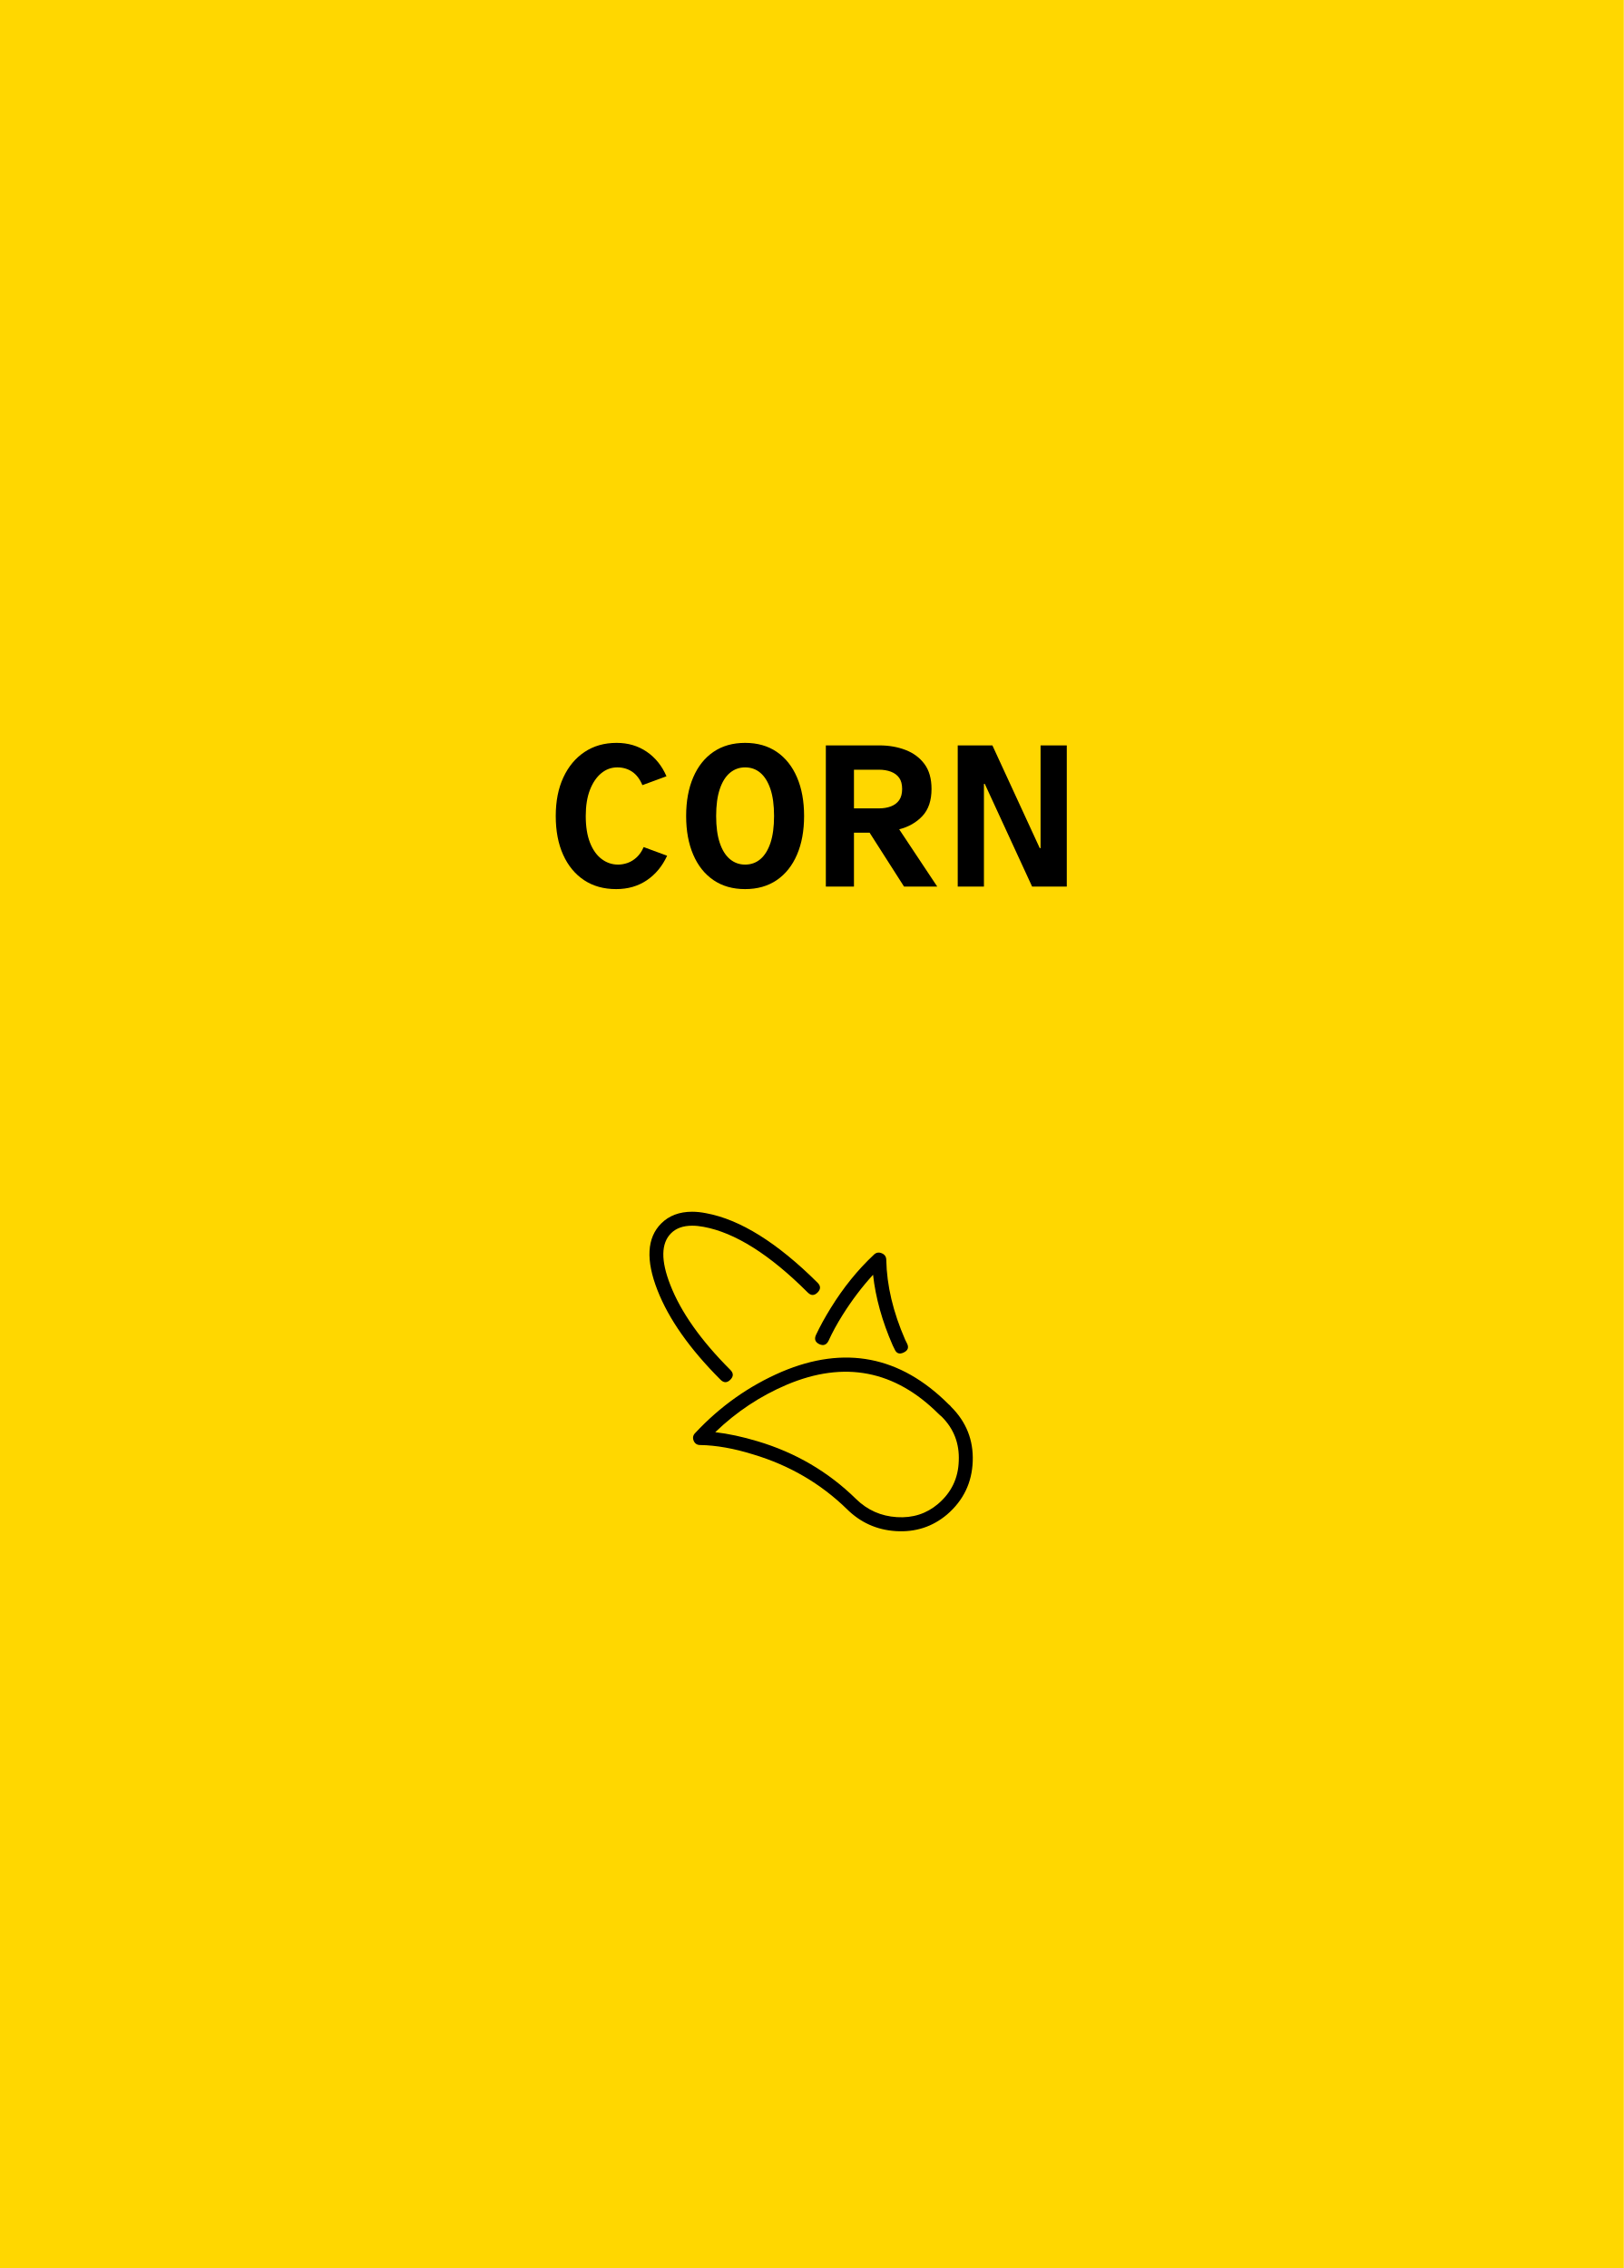
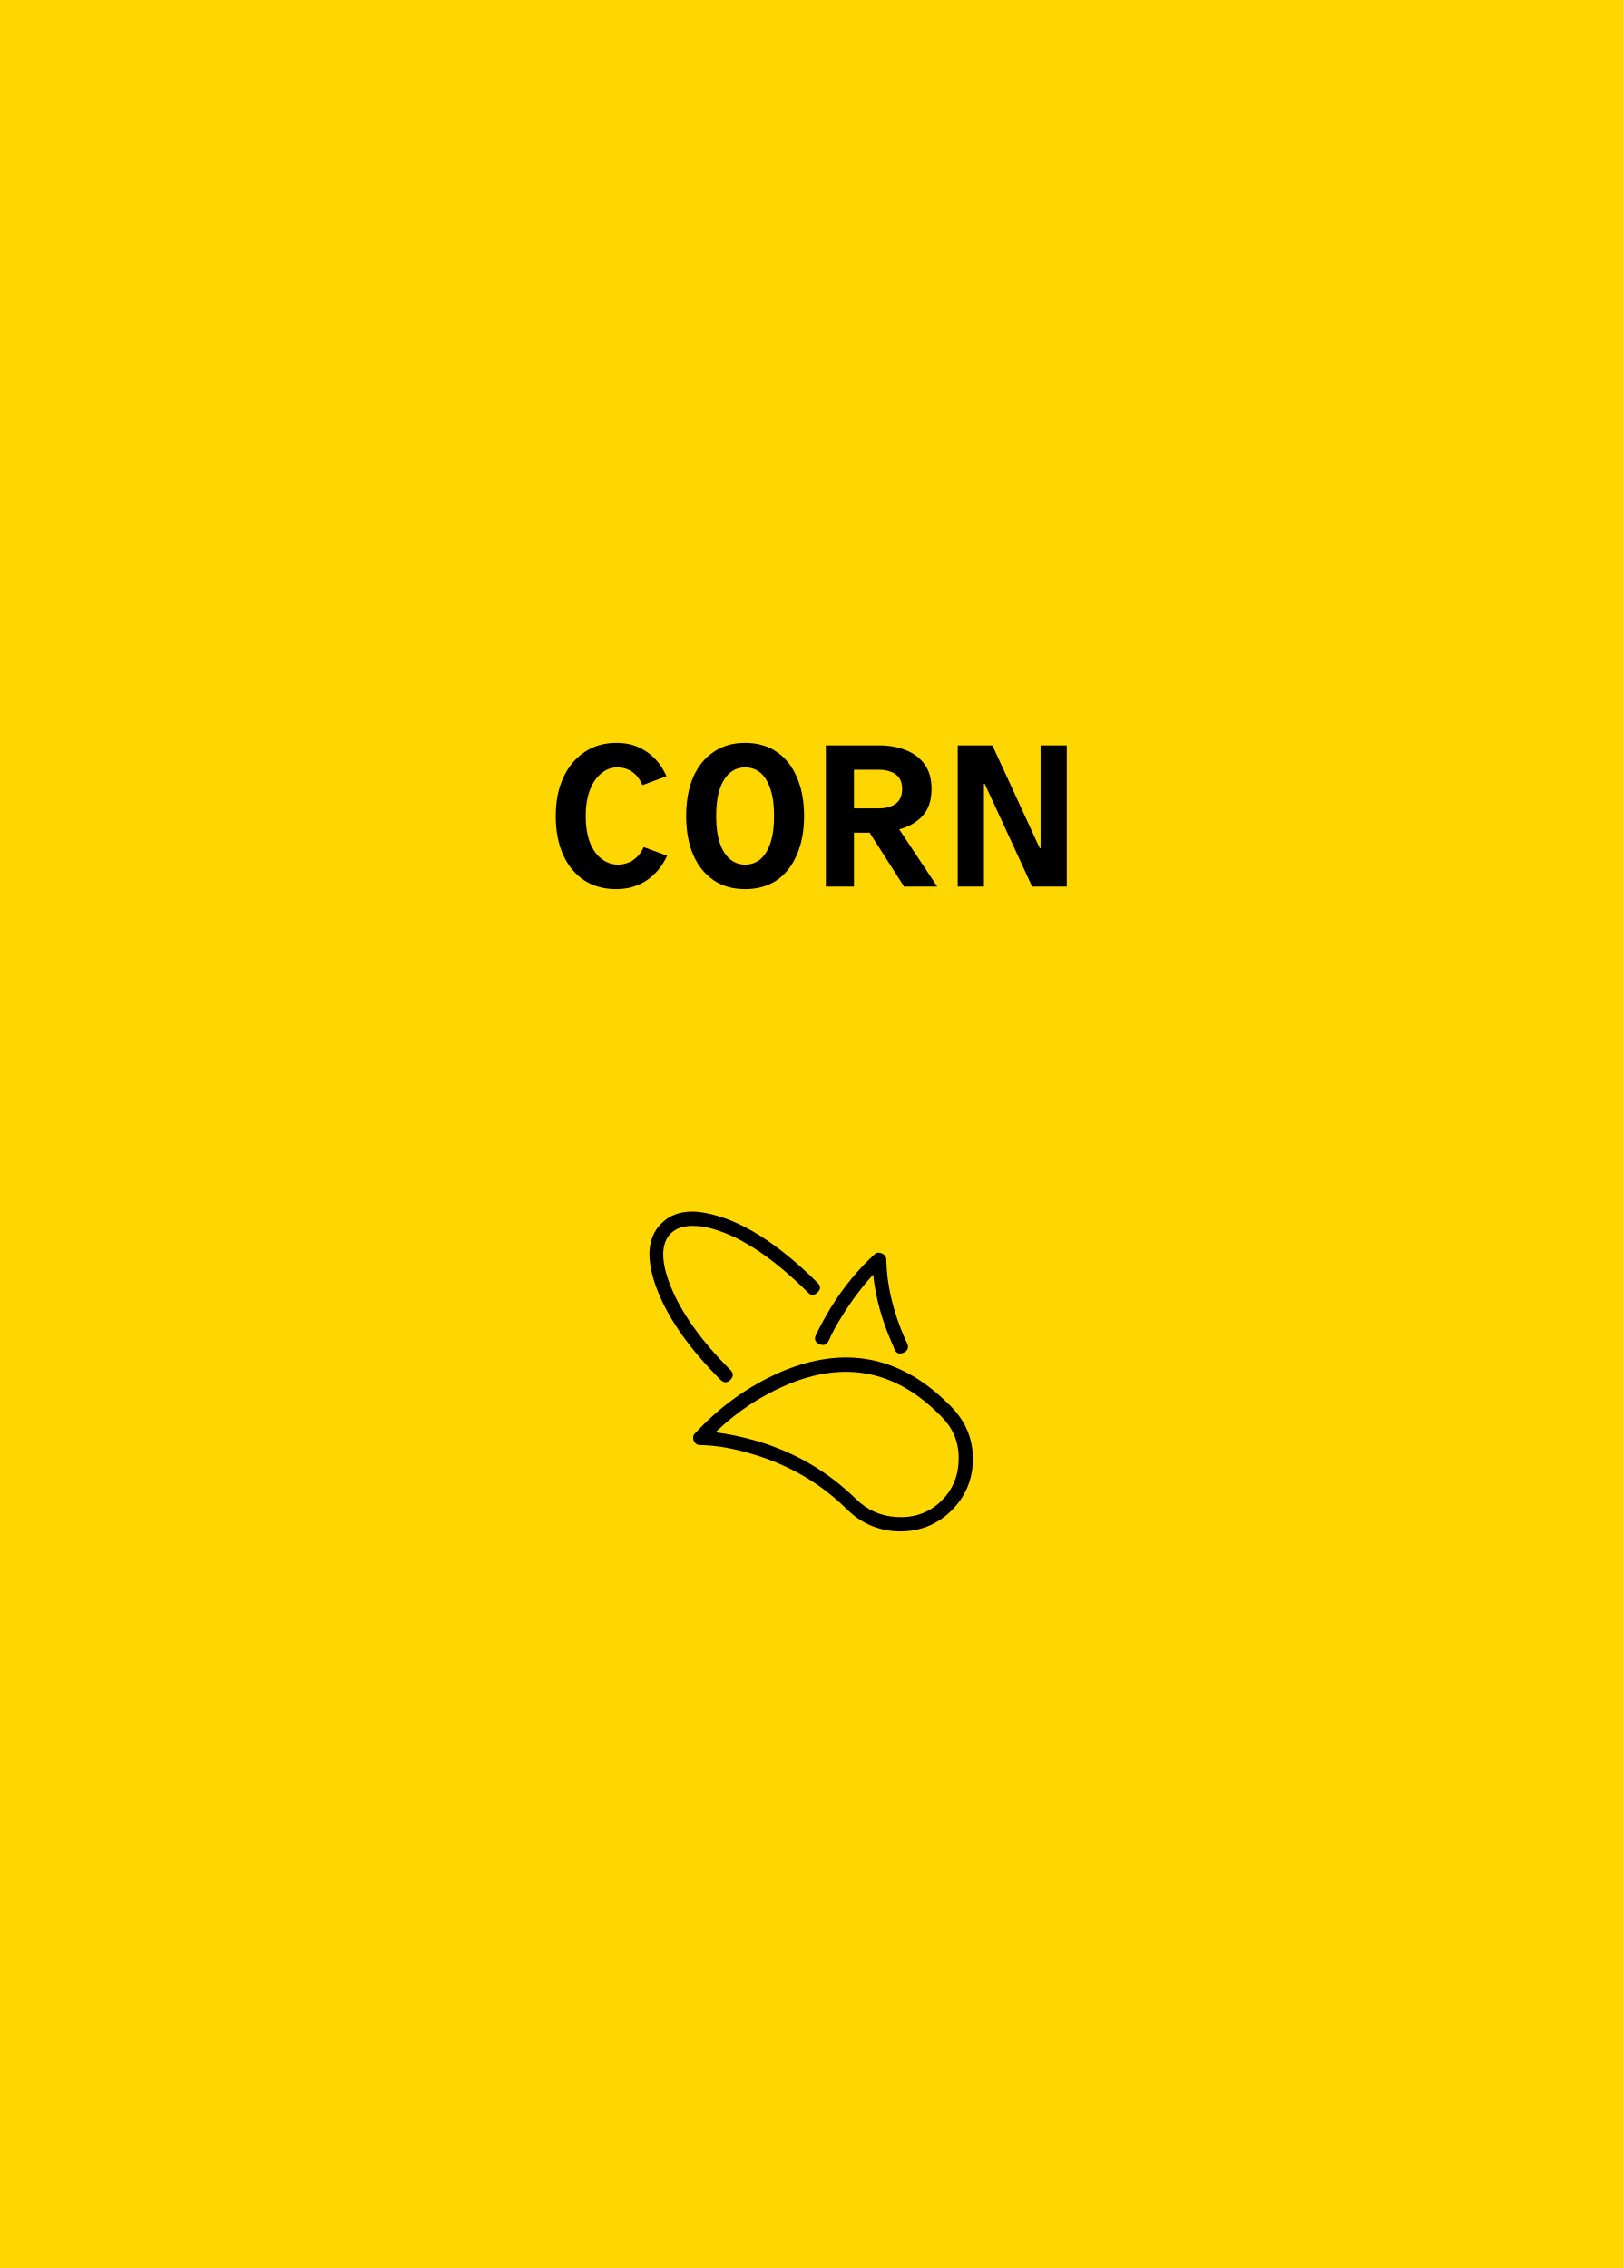
<svg xmlns="http://www.w3.org/2000/svg" width="63mm" height="88mm" viewBox="0 0 63 88">
  <rect width="63" height="88" fill="gold" />
-   <path d="M23.907 34.498L23.907 34.498Q23.185 34.498 22.660 34.150Q22.136 33.801 21.849 33.166Q21.562 32.530 21.562 31.661L21.562 31.661Q21.562 30.800 21.857 30.165Q22.152 29.529 22.681 29.177Q23.210 28.824 23.923 28.824L23.923 28.824Q24.587 28.824 25.092 29.168Q25.596 29.513 25.858 30.120L25.858 30.120L24.924 30.464Q24.776 30.111 24.526 29.943Q24.276 29.775 23.948 29.775L23.948 29.775Q23.603 29.775 23.329 30.001Q23.054 30.226 22.890 30.644Q22.726 31.063 22.726 31.661L22.726 31.661Q22.726 32.276 22.890 32.694Q23.054 33.113 23.341 33.330Q23.628 33.547 23.981 33.547L23.981 33.547Q24.161 33.547 24.350 33.482Q24.538 33.416 24.702 33.264Q24.866 33.113 24.973 32.867L24.973 32.867L25.883 33.203Q25.604 33.810 25.096 34.154Q24.587 34.498 23.907 34.498ZM28.909 34.498L28.909 34.498Q28.195 34.498 27.683 34.150Q27.170 33.801 26.896 33.162Q26.621 32.522 26.621 31.661L26.621 31.661Q26.621 30.800 26.896 30.161Q27.170 29.521 27.683 29.172Q28.195 28.824 28.909 28.824L28.909 28.824Q29.622 28.824 30.135 29.172Q30.647 29.521 30.922 30.161Q31.197 30.800 31.197 31.661L31.197 31.661Q31.197 32.522 30.922 33.162Q30.647 33.801 30.135 34.150Q29.622 34.498 28.909 34.498ZM28.909 33.547L28.909 33.547Q29.253 33.547 29.503 33.334Q29.753 33.121 29.893 32.703Q30.032 32.284 30.032 31.661L30.032 31.661Q30.032 31.038 29.893 30.620Q29.753 30.202 29.503 29.988Q29.253 29.775 28.909 29.775L28.909 29.775Q28.573 29.775 28.318 29.988Q28.064 30.202 27.925 30.620Q27.785 31.038 27.785 31.661L27.785 31.661Q27.785 32.284 27.925 32.703Q28.064 33.121 28.318 33.334Q28.573 33.547 28.909 33.547ZM33.132 34.400L32.041 34.400L32.041 28.922L34.116 28.922Q34.673 28.922 35.133 29.099Q35.592 29.275 35.867 29.644Q36.141 30.013 36.141 30.612L36.141 30.612Q36.141 31.284 35.789 31.661Q35.436 32.038 34.887 32.178L34.887 32.178L36.363 34.400L35.075 34.400L33.739 32.309L33.132 32.309L33.132 34.400ZM33.132 29.865L33.132 31.366L34.099 31.366Q34.362 31.366 34.567 31.288Q34.772 31.210 34.887 31.046Q35.001 30.882 35.001 30.612L35.001 30.612Q35.001 30.341 34.887 30.181Q34.772 30.021 34.567 29.943Q34.362 29.865 34.099 29.865L34.099 29.865L33.132 29.865ZM38.175 34.400L37.158 34.400L37.158 28.922L38.503 28.922L40.340 32.908L40.372 32.908L40.372 28.922L41.389 28.922L41.389 34.400L40.044 34.400L38.208 30.415L38.175 30.415L38.175 34.400Z" fill="black" />
-   <path d="M36.905 54.589L36.905 54.589Q36.876 54.545 36.803 54.486L36.803 54.486L36.803 54.486Q33.990 51.674 30.328 53.227L30.328 53.227Q28.424 54.047 26.974 55.600L26.974 55.600Q26.842 55.731 26.915 55.907L26.915 55.907Q26.988 56.068 27.164 56.068L27.164 56.068Q28.102 56.083 29.229 56.435L29.229 56.435Q31.324 57.064 32.848 58.544L32.848 58.544Q33.639 59.335 34.752 59.408L34.752 59.408Q35.895 59.481 36.744 58.764L36.744 58.764Q37.696 57.943 37.740 56.698L37.740 56.698Q37.784 55.468 36.905 54.589ZM36.539 54.970L36.539 54.970Q37.242 55.673 37.198 56.684L37.198 56.684Q37.169 57.694 36.393 58.354L36.393 58.354Q35.719 58.925 34.796 58.866L34.796 58.866Q33.873 58.808 33.214 58.163L33.214 58.163Q31.603 56.581 29.391 55.922L29.391 55.922Q28.512 55.658 27.750 55.570L27.750 55.570Q28.980 54.384 30.533 53.725L30.533 53.725Q33.873 52.318 36.422 54.867L36.422 54.867L36.422 54.867L36.437 54.867L36.437 54.882Q36.510 54.940 36.539 54.970ZM31.661 51.791L31.661 51.791Q31.544 52.040 31.793 52.157L31.793 52.157Q32.027 52.260 32.145 52.025L32.145 52.025Q32.364 51.542 32.687 51.029L32.687 51.029Q33.229 50.165 33.873 49.462L33.873 49.462Q34.020 50.795 34.635 52.201L34.635 52.201L34.635 52.201L34.708 52.348Q34.811 52.597 35.060 52.479L35.060 52.479Q35.309 52.362 35.191 52.128L35.191 52.128L35.118 51.981Q34.415 50.370 34.386 48.891L34.386 48.891Q34.386 48.700 34.210 48.627L34.210 48.627Q34.034 48.554 33.902 48.686L33.902 48.686Q32.965 49.564 32.232 50.751L32.232 50.751Q31.896 51.293 31.661 51.791ZM34.269 49.081L34.269 49.081Q34.269 49.081 34.269 49.066L34.269 49.066L34.269 49.066Q34.269 49.081 34.269 49.081ZM33.844 48.905L33.844 48.905Q33.844 48.891 33.844 48.891L33.844 48.891L33.844 48.891Q33.844 48.905 33.844 48.905ZM31.339 50.150L31.339 50.150Q31.529 50.341 31.720 50.150L31.720 50.150Q31.910 49.960 31.720 49.770L31.720 49.770Q29.376 47.440 27.398 47.074L27.398 47.074Q27.105 47.016 26.856 47.016L26.856 47.016Q26.109 47.016 25.655 47.470L25.655 47.470Q24.820 48.305 25.509 50.063L25.509 50.063Q26.168 51.747 27.955 53.534L27.955 53.534Q28.146 53.725 28.336 53.534L28.336 53.534Q28.526 53.344 28.336 53.153L28.336 53.153Q26.622 51.439 26.007 49.857L26.007 49.857Q25.450 48.437 26.036 47.851L26.036 47.851Q26.329 47.558 26.856 47.558L26.856 47.558Q27.062 47.558 27.296 47.602L27.296 47.602Q29.127 47.938 31.339 50.150Z" fill="black" />
+   <g fill="black">
+     <use href="#glyph0" transform="translate(21.1352 34.4) scale(8.2)" />
+     <use href="#glyph1" transform="translate(26.3176 34.4) scale(8.2)" />
+     <use href="#glyph2" transform="translate(31.5 34.4) scale(8.2)" />
+     <use href="#glyph3" transform="translate(36.6824 34.4) scale(8.2)" />
+   </g>
+   <g fill="black">
+     <use href="#glyph4" transform="translate(21.83203 58.5) scale(15)" />
+   </g>
+   <defs>
+     <path id="glyph0" d="M0.338 0.012L0.338 0.012Q0.25 0.012 0.186-0.03Q0.122-0.073 0.087-0.15Q0.052-0.228 0.052-0.334L0.052-0.334Q0.052-0.439 0.088-0.516Q0.124-0.594 0.189-0.637Q0.253-0.68 0.34-0.68L0.34-0.68Q0.421-0.68 0.482-0.638Q0.544-0.596 0.576-0.522L0.576-0.522L0.462-0.48Q0.444-0.523 0.413-0.543Q0.383-0.564 0.343-0.564L0.343-0.564Q0.301-0.564 0.268-0.536Q0.234-0.509 0.214-0.458Q0.194-0.407 0.194-0.334L0.194-0.334Q0.194-0.259 0.214-0.208Q0.234-0.157 0.269-0.131Q0.304-0.104 0.347-0.104L0.347-0.104Q0.369-0.104 0.392-0.112Q0.415-0.12 0.435-0.139Q0.455-0.157 0.468-0.187L0.468-0.187L0.579-0.146Q0.545-0.072 0.483-0.03Q0.421 0.012 0.338 0.012Z" />
+     <path id="glyph1" d="M0.316 0.012L0.316 0.012Q0.229 0.012 0.167-0.03Q0.104-0.073 0.07-0.151Q0.037-0.229 0.037-0.334L0.037-0.334Q0.037-0.439 0.07-0.517Q0.104-0.595 0.167-0.637Q0.229-0.68 0.316-0.68L0.316-0.68Q0.403-0.68 0.466-0.637Q0.528-0.595 0.561-0.517Q0.595-0.439 0.595-0.334L0.595-0.334Q0.595-0.229 0.561-0.151Q0.528-0.073 0.466-0.03Q0.403 0.012 0.316 0.012ZM0.316-0.104L0.316-0.104Q0.358-0.104 0.389-0.13Q0.419-0.156 0.436-0.207Q0.453-0.258 0.453-0.334L0.453-0.334Q0.453-0.41 0.436-0.461Q0.419-0.512 0.389-0.538Q0.358-0.564 0.316-0.564L0.316-0.564Q0.275-0.564 0.244-0.538Q0.213-0.512 0.196-0.461Q0.179-0.41 0.179-0.334L0.179-0.334Q0.179-0.258 0.196-0.207Q0.213-0.156 0.244-0.13Q0.275-0.104 0.316-0.104Z" />
+     <path id="glyph2" d="M0.199 0L0.066 0L0.066-0.668L0.319-0.668Q0.387-0.668 0.443-0.646Q0.499-0.625 0.532-0.58Q0.566-0.535 0.566-0.462L0.566-0.462Q0.566-0.38 0.523-0.334Q0.48-0.288 0.413-0.271L0.413-0.271L0.593 0L0.436 0L0.273-0.255L0.199-0.255L0.199 0ZM0.199-0.553L0.199-0.37L0.317-0.37Q0.349-0.37 0.374-0.38Q0.399-0.389 0.413-0.409Q0.427-0.429 0.427-0.462L0.427-0.462Q0.427-0.495 0.413-0.514Q0.399-0.534 0.374-0.543Q0.349-0.553 0.317-0.553L0.317-0.553L0.199-0.553Z" />
+     <path id="glyph3" d="M0.182 0L0.058 0L0.058-0.668L0.222-0.668L0.446-0.182L0.45-0.182L0.45-0.668L0.574-0.668L0.574 0L0.41 0L0.186-0.486L0.182-0.486L0.182 0Z" />
+     <path id="glyph4" d="M1.005-0.261L1.005-0.261Q1.003-0.264 0.998-0.268L0.998-0.268L0.998-0.268Q0.811-0.455 0.566-0.352L0.566-0.352Q0.439-0.297 0.343-0.193L0.343-0.193Q0.334-0.185 0.339-0.173L0.339-0.173Q0.344-0.162 0.355-0.162L0.355-0.162Q0.418-0.161 0.493-0.138L0.493-0.138Q0.633-0.096 0.734 0.003L0.734 0.003Q0.787 0.056 0.861 0.061L0.861 0.061Q0.938 0.065 0.994 0.018L0.994 0.018Q1.058-0.037 1.061-0.12L1.061-0.12Q1.063-0.202 1.005-0.261ZM0.98-0.235L0.98-0.235Q1.027-0.188 1.024-0.121L1.024-0.121Q1.022-0.054 0.971-0.01L0.971-0.01Q0.926 0.028 0.864 0.024L0.864 0.024Q0.803 0.021 0.759-0.022L0.759-0.022Q0.651-0.128 0.504-0.172L0.504-0.172Q0.445-0.189 0.395-0.195L0.395-0.195Q0.477-0.274 0.58-0.318L0.58-0.318Q0.803-0.412 0.973-0.242L0.973-0.242L0.973-0.242L0.974-0.242L0.974-0.241Q0.979-0.237 0.98-0.235ZM0.655-0.447L0.655-0.447Q0.647-0.431 0.664-0.423L0.664-0.423Q0.68-0.416 0.688-0.432L0.688-0.432Q0.702-0.464 0.724-0.498L0.724-0.498Q0.76-0.556 0.803-0.603L0.803-0.603Q0.812-0.514 0.854-0.42L0.854-0.42L0.854-0.42L0.858-0.41Q0.865-0.394 0.882-0.401L0.882-0.401Q0.898-0.409 0.891-0.425L0.891-0.425L0.886-0.435Q0.839-0.542 0.837-0.641L0.837-0.641Q0.837-0.653 0.825-0.658L0.825-0.658Q0.813-0.663 0.805-0.654L0.805-0.654Q0.742-0.596 0.693-0.517L0.693-0.517Q0.671-0.48 0.655-0.447ZM0.829-0.628L0.829-0.628Q0.829-0.628 0.829-0.629L0.829-0.629L0.829-0.629Q0.829-0.628 0.829-0.628ZM0.801-0.64L0.801-0.64Q0.801-0.641 0.801-0.641L0.801-0.641L0.801-0.641Q0.801-0.64 0.801-0.64ZM0.634-0.557L0.634-0.557Q0.646-0.544 0.659-0.557L0.659-0.557Q0.672-0.569 0.659-0.582L0.659-0.582Q0.503-0.737 0.371-0.762L0.371-0.762Q0.352-0.766 0.335-0.766L0.335-0.766Q0.285-0.766 0.255-0.735L0.255-0.735Q0.199-0.68 0.245-0.562L0.245-0.562Q0.289-0.45 0.408-0.331L0.408-0.331Q0.421-0.318 0.434-0.331L0.434-0.331Q0.446-0.344 0.434-0.356L0.434-0.356Q0.319-0.471 0.278-0.576L0.278-0.576Q0.241-0.671 0.28-0.71L0.28-0.71Q0.3-0.729 0.335-0.729L0.335-0.729Q0.349-0.729 0.364-0.727L0.364-0.727Q0.486-0.704 0.634-0.557Z" />
+   </defs>
</svg>
